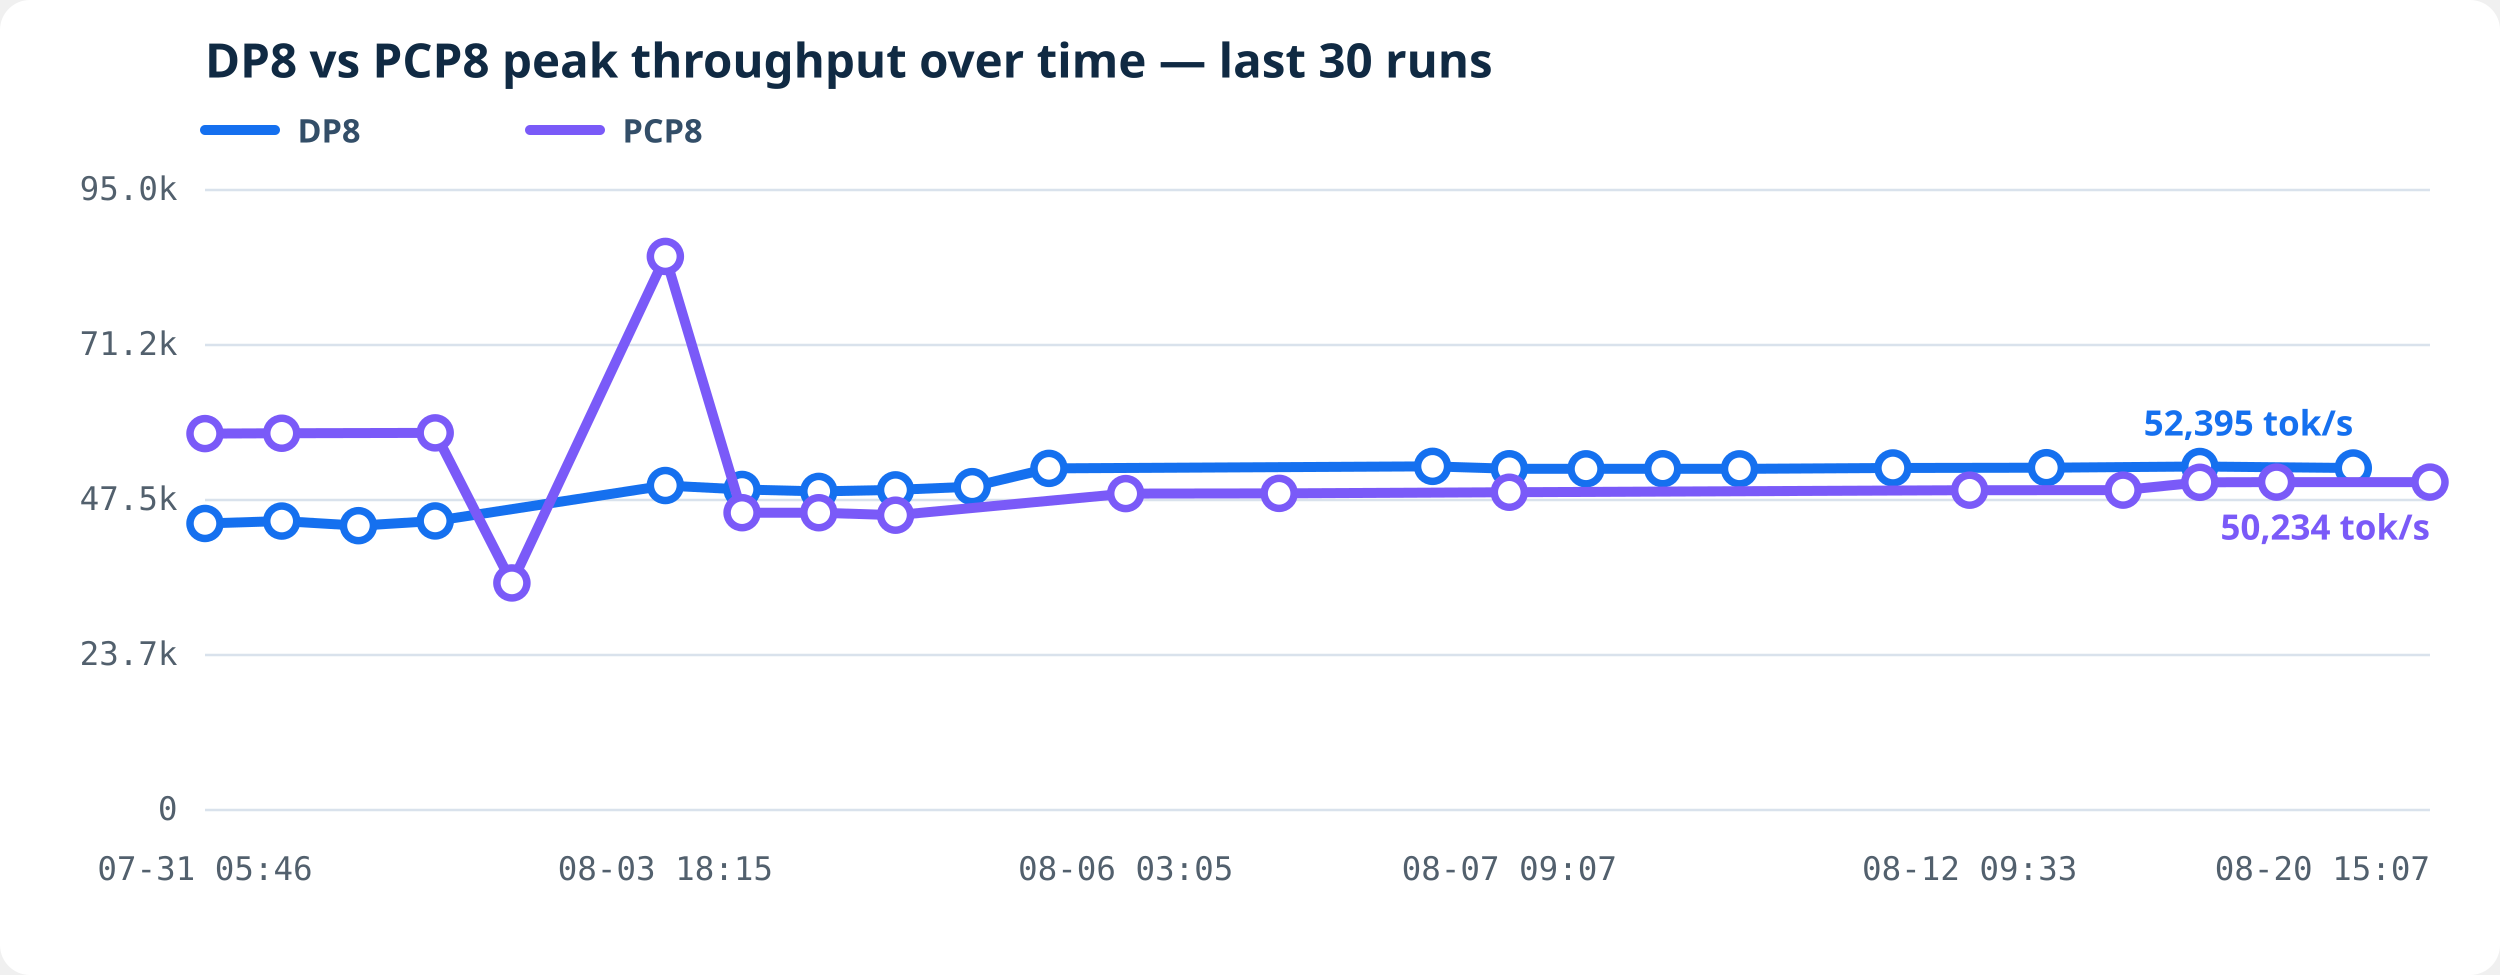
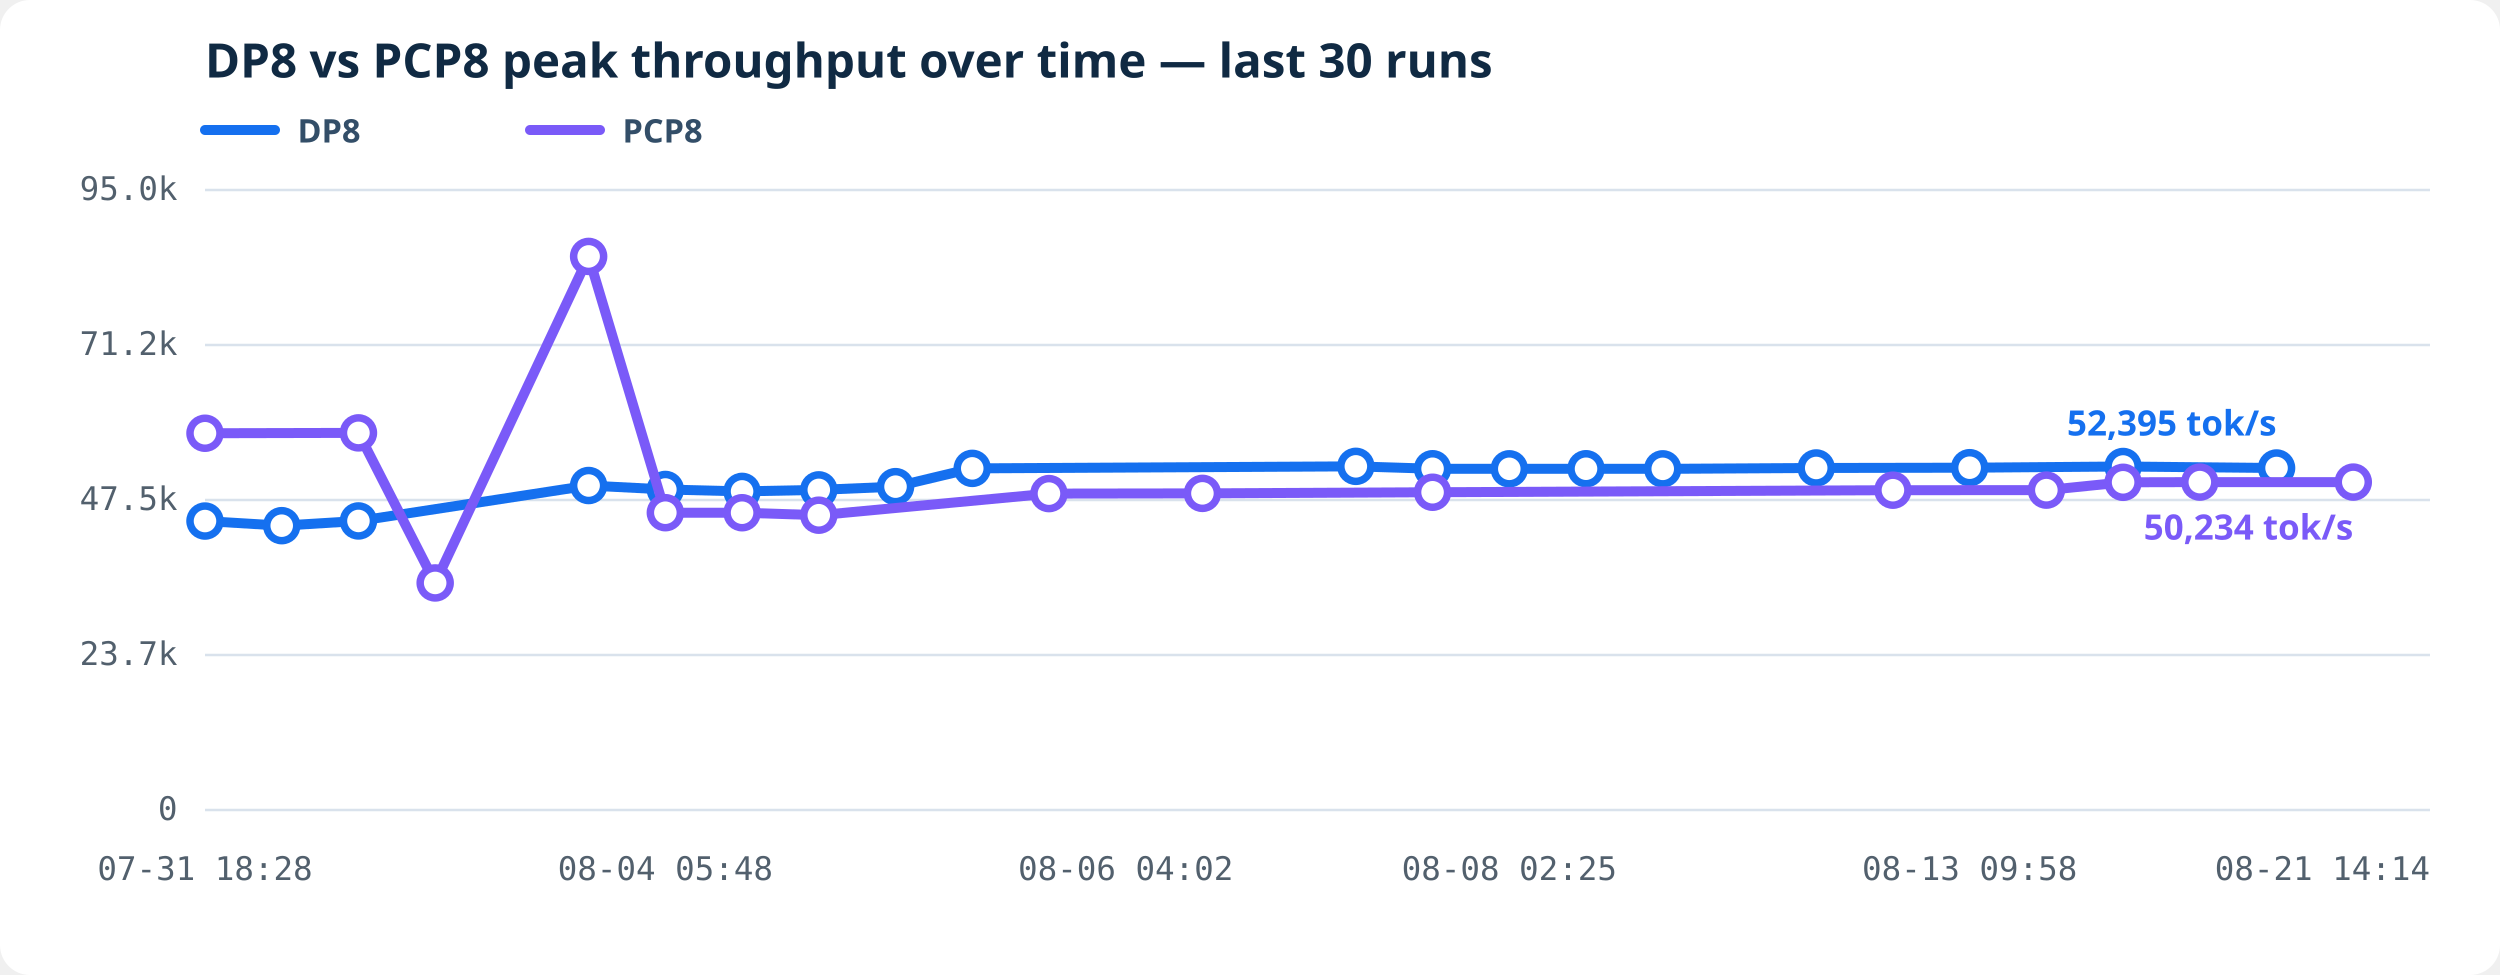
<svg xmlns="http://www.w3.org/2000/svg" viewBox="0 0 1000 390" role="img" aria-labelledby="history-title history-desc">
  <style>.bg{fill:#fff}.grid{stroke:#d9e2ec;stroke-width:1}.axis{fill:#52606d;font:13px ui-monospace,SFMono-Regular,Consolas,monospace}.heading{fill:#102a43;font:600 19px system-ui,sans-serif}.line{fill:none;stroke-width:4;stroke-linejoin:round;stroke-linecap:round}.dot{fill:#fff;stroke-width:3}.latest{stroke-width:3}.legend{fill:#334e68;font:600 13px system-ui,sans-serif}.value{font:600 14px system-ui,sans-serif}</style>
  <rect class="bg" width="1000" height="390" rx="12" />
  <text class="heading" x="82" y="31">DP8 vs PCP8 peak throughput over time — last 30 runs</text>
  <line x1="82" y1="52" x2="110" y2="52" stroke="#1570ef" stroke-width="4" stroke-linecap="round" />
  <text class="legend" x="119" y="57">DP8</text>
  <line x1="212" y1="52" x2="240" y2="52" stroke="#7a5af8" stroke-width="4" stroke-linecap="round" />
  <text class="legend" x="249" y="57">PCP8</text>
  <line class="grid" x1="82" y1="324.00" x2="972" y2="324.00" />
  <text class="axis" text-anchor="end" x="71" y="328.00">0</text>
  <line class="grid" x1="82" y1="262.00" x2="972" y2="262.00" />
  <text class="axis" text-anchor="end" x="71" y="266.00">23.7k</text>
  <line class="grid" x1="82" y1="200.00" x2="972" y2="200.00" />
  <text class="axis" text-anchor="end" x="71" y="204.00">47.5k</text>
  <line class="grid" x1="82" y1="138.00" x2="972" y2="138.00" />
  <text class="axis" text-anchor="end" x="71" y="142.00">71.2k</text>
  <line class="grid" x1="82" y1="76.00" x2="972" y2="76.00" />
  <text class="axis" text-anchor="end" x="71" y="80.00">95.0k</text>
-   <text class="axis" text-anchor="middle" x="82.00" y="352">07-31 05:46</text>
-   <text class="axis" text-anchor="middle" x="266.14" y="352">08-03 18:15</text>
-   <text class="axis" text-anchor="middle" x="450.28" y="352">08-06 03:05</text>
-   <text class="axis" text-anchor="middle" x="603.72" y="352">08-07 09:07</text>
-   <text class="axis" text-anchor="middle" x="787.86" y="352">08-12 09:33</text>
-   <text class="axis" text-anchor="end" x="972.00" y="352">08-20 15:07</text>
-   <polyline class="line" stroke="#1570ef" points="82.00,209.39 112.69,208.42 143.38,210.27 174.07,208.38 266.14,194.21 296.83,195.79 327.52,196.56 358.21,195.95 388.90,194.66 419.59,187.35 573.03,186.54 603.72,187.50 634.41,187.53 665.10,187.50 695.79,187.54 757.17,187.19 818.55,187.08 879.93,186.60 941.31,187.20" />
-   <circle class="dot" fill="#fff" stroke="#1570ef" cx="82.00" cy="209.39" r="6" />
-   <circle class="dot" fill="#fff" stroke="#1570ef" cx="112.69" cy="208.42" r="6" />
-   <circle class="dot" fill="#fff" stroke="#1570ef" cx="143.38" cy="210.27" r="6" />
-   <circle class="dot" fill="#fff" stroke="#1570ef" cx="174.07" cy="208.38" r="6" />
-   <circle class="dot" fill="#fff" stroke="#1570ef" cx="266.14" cy="194.21" r="6" />
-   <circle class="dot" fill="#fff" stroke="#1570ef" cx="296.83" cy="195.79" r="6" />
-   <circle class="dot" fill="#fff" stroke="#1570ef" cx="327.52" cy="196.56" r="6" />
-   <circle class="dot" fill="#fff" stroke="#1570ef" cx="358.21" cy="195.95" r="6" />
-   <circle class="dot" fill="#fff" stroke="#1570ef" cx="388.90" cy="194.66" r="6" />
-   <circle class="dot" fill="#fff" stroke="#1570ef" cx="419.59" cy="187.35" r="6" />
-   <circle class="dot" fill="#fff" stroke="#1570ef" cx="573.03" cy="186.54" r="6" />
-   <circle class="dot" fill="#fff" stroke="#1570ef" cx="603.72" cy="187.50" r="6" />
-   <circle class="dot" fill="#fff" stroke="#1570ef" cx="634.41" cy="187.53" r="6" />
-   <circle class="dot" fill="#fff" stroke="#1570ef" cx="665.10" cy="187.50" r="6" />
-   <circle class="dot" fill="#fff" stroke="#1570ef" cx="695.79" cy="187.54" r="6" />
-   <circle class="dot" fill="#fff" stroke="#1570ef" cx="757.17" cy="187.19" r="6" />
-   <circle class="dot" fill="#fff" stroke="#1570ef" cx="818.55" cy="187.08" r="6" />
-   <circle class="dot" fill="#fff" stroke="#1570ef" cx="879.93" cy="186.60" r="6" />
-   <circle class="dot latest" fill="#1570ef" stroke="#1570ef" cx="941.31" cy="187.20" r="6" />
-   <text class="value" fill="#1570ef" text-anchor="end" x="941.31" y="174.20">52,395 tok/s</text>
-   <polyline class="line" stroke="#7a5af8" points="82.00,173.44 112.69,173.30 174.07,173.15 204.76,233.18 266.14,102.57 296.83,205.08 327.52,205.09 358.21,206.08 450.28,197.44 511.66,197.35 603.72,196.90 787.86,196.08 849.24,196.05 879.93,192.92 910.62,192.84 972.00,192.84" />
-   <circle class="dot" fill="#fff" stroke="#7a5af8" cx="82.00" cy="173.44" r="6" />
-   <circle class="dot" fill="#fff" stroke="#7a5af8" cx="112.69" cy="173.30" r="6" />
-   <circle class="dot" fill="#fff" stroke="#7a5af8" cx="174.07" cy="173.15" r="6" />
-   <circle class="dot" fill="#fff" stroke="#7a5af8" cx="204.76" cy="233.18" r="6" />
-   <circle class="dot" fill="#fff" stroke="#7a5af8" cx="266.14" cy="102.57" r="6" />
-   <circle class="dot" fill="#fff" stroke="#7a5af8" cx="296.83" cy="205.08" r="6" />
-   <circle class="dot" fill="#fff" stroke="#7a5af8" cx="327.52" cy="205.09" r="6" />
-   <circle class="dot" fill="#fff" stroke="#7a5af8" cx="358.21" cy="206.08" r="6" />
-   <circle class="dot" fill="#fff" stroke="#7a5af8" cx="450.28" cy="197.44" r="6" />
-   <circle class="dot" fill="#fff" stroke="#7a5af8" cx="511.66" cy="197.35" r="6" />
-   <circle class="dot" fill="#fff" stroke="#7a5af8" cx="603.72" cy="196.90" r="6" />
-   <circle class="dot" fill="#fff" stroke="#7a5af8" cx="787.86" cy="196.08" r="6" />
-   <circle class="dot" fill="#fff" stroke="#7a5af8" cx="849.24" cy="196.05" r="6" />
-   <circle class="dot" fill="#fff" stroke="#7a5af8" cx="879.93" cy="192.92" r="6" />
-   <circle class="dot" fill="#fff" stroke="#7a5af8" cx="910.62" cy="192.84" r="6" />
-   <circle class="dot latest" fill="#7a5af8" stroke="#7a5af8" cx="972.00" cy="192.84" r="6" />
-   <text class="value" fill="#7a5af8" text-anchor="end" x="972.00" y="215.84">50,234 tok/s</text>
+   <text class="axis" text-anchor="middle" x="82.00" y="352">07-31 18:28</text>
+   <text class="axis" text-anchor="middle" x="266.14" y="352">08-04 05:48</text>
+   <text class="axis" text-anchor="middle" x="450.28" y="352">08-06 04:02</text>
+   <text class="axis" text-anchor="middle" x="603.72" y="352">08-08 02:25</text>
+   <text class="axis" text-anchor="middle" x="787.86" y="352">08-13 09:58</text>
+   <text class="axis" text-anchor="end" x="972.00" y="352">08-21 14:14</text>
+   <polyline class="line" stroke="#1570ef" points="82.00,208.42 112.69,210.27 143.38,208.38 235.45,194.21 266.14,195.79 296.83,196.56 327.52,195.95 358.21,194.66 388.90,187.35 542.34,186.54 573.03,187.50 603.72,187.53 634.41,187.50 665.10,187.54 726.48,187.19 787.86,187.08 849.24,186.60 910.62,187.20" />
+   <circle class="dot" fill="#fff" stroke="#1570ef" cx="82.00" cy="208.42" r="6" />
+   <circle class="dot" fill="#fff" stroke="#1570ef" cx="112.69" cy="210.27" r="6" />
+   <circle class="dot" fill="#fff" stroke="#1570ef" cx="143.38" cy="208.38" r="6" />
+   <circle class="dot" fill="#fff" stroke="#1570ef" cx="235.45" cy="194.21" r="6" />
+   <circle class="dot" fill="#fff" stroke="#1570ef" cx="266.14" cy="195.79" r="6" />
+   <circle class="dot" fill="#fff" stroke="#1570ef" cx="296.83" cy="196.56" r="6" />
+   <circle class="dot" fill="#fff" stroke="#1570ef" cx="327.52" cy="195.95" r="6" />
+   <circle class="dot" fill="#fff" stroke="#1570ef" cx="358.21" cy="194.66" r="6" />
+   <circle class="dot" fill="#fff" stroke="#1570ef" cx="388.90" cy="187.35" r="6" />
+   <circle class="dot" fill="#fff" stroke="#1570ef" cx="542.34" cy="186.54" r="6" />
+   <circle class="dot" fill="#fff" stroke="#1570ef" cx="573.03" cy="187.50" r="6" />
+   <circle class="dot" fill="#fff" stroke="#1570ef" cx="603.72" cy="187.53" r="6" />
+   <circle class="dot" fill="#fff" stroke="#1570ef" cx="634.41" cy="187.50" r="6" />
+   <circle class="dot" fill="#fff" stroke="#1570ef" cx="665.10" cy="187.54" r="6" />
+   <circle class="dot" fill="#fff" stroke="#1570ef" cx="726.48" cy="187.19" r="6" />
+   <circle class="dot" fill="#fff" stroke="#1570ef" cx="787.86" cy="187.08" r="6" />
+   <circle class="dot" fill="#fff" stroke="#1570ef" cx="849.24" cy="186.60" r="6" />
+   <circle class="dot latest" fill="#1570ef" stroke="#1570ef" cx="910.62" cy="187.20" r="6" />
+   <text class="value" fill="#1570ef" text-anchor="end" x="910.62" y="174.20">52,395 tok/s</text>
+   <polyline class="line" stroke="#7a5af8" points="82.00,173.30 143.38,173.15 174.07,233.18 235.45,102.57 266.14,205.08 296.83,205.09 327.52,206.08 419.59,197.44 480.97,197.35 573.03,196.90 757.17,196.08 818.55,196.05 849.24,192.92 879.93,192.84 941.31,192.84" />
+   <circle class="dot" fill="#fff" stroke="#7a5af8" cx="82.00" cy="173.30" r="6" />
+   <circle class="dot" fill="#fff" stroke="#7a5af8" cx="143.38" cy="173.15" r="6" />
+   <circle class="dot" fill="#fff" stroke="#7a5af8" cx="174.07" cy="233.18" r="6" />
+   <circle class="dot" fill="#fff" stroke="#7a5af8" cx="235.45" cy="102.57" r="6" />
+   <circle class="dot" fill="#fff" stroke="#7a5af8" cx="266.14" cy="205.08" r="6" />
+   <circle class="dot" fill="#fff" stroke="#7a5af8" cx="296.83" cy="205.09" r="6" />
+   <circle class="dot" fill="#fff" stroke="#7a5af8" cx="327.52" cy="206.08" r="6" />
+   <circle class="dot" fill="#fff" stroke="#7a5af8" cx="419.59" cy="197.44" r="6" />
+   <circle class="dot" fill="#fff" stroke="#7a5af8" cx="480.97" cy="197.35" r="6" />
+   <circle class="dot" fill="#fff" stroke="#7a5af8" cx="573.03" cy="196.90" r="6" />
+   <circle class="dot" fill="#fff" stroke="#7a5af8" cx="757.17" cy="196.08" r="6" />
+   <circle class="dot" fill="#fff" stroke="#7a5af8" cx="818.55" cy="196.05" r="6" />
+   <circle class="dot" fill="#fff" stroke="#7a5af8" cx="849.24" cy="192.92" r="6" />
+   <circle class="dot" fill="#fff" stroke="#7a5af8" cx="879.93" cy="192.84" r="6" />
+   <circle class="dot latest" fill="#7a5af8" stroke="#7a5af8" cx="941.31" cy="192.84" r="6" />
+   <text class="value" fill="#7a5af8" text-anchor="end" x="941.31" y="215.84">50,234 tok/s</text>
</svg>
